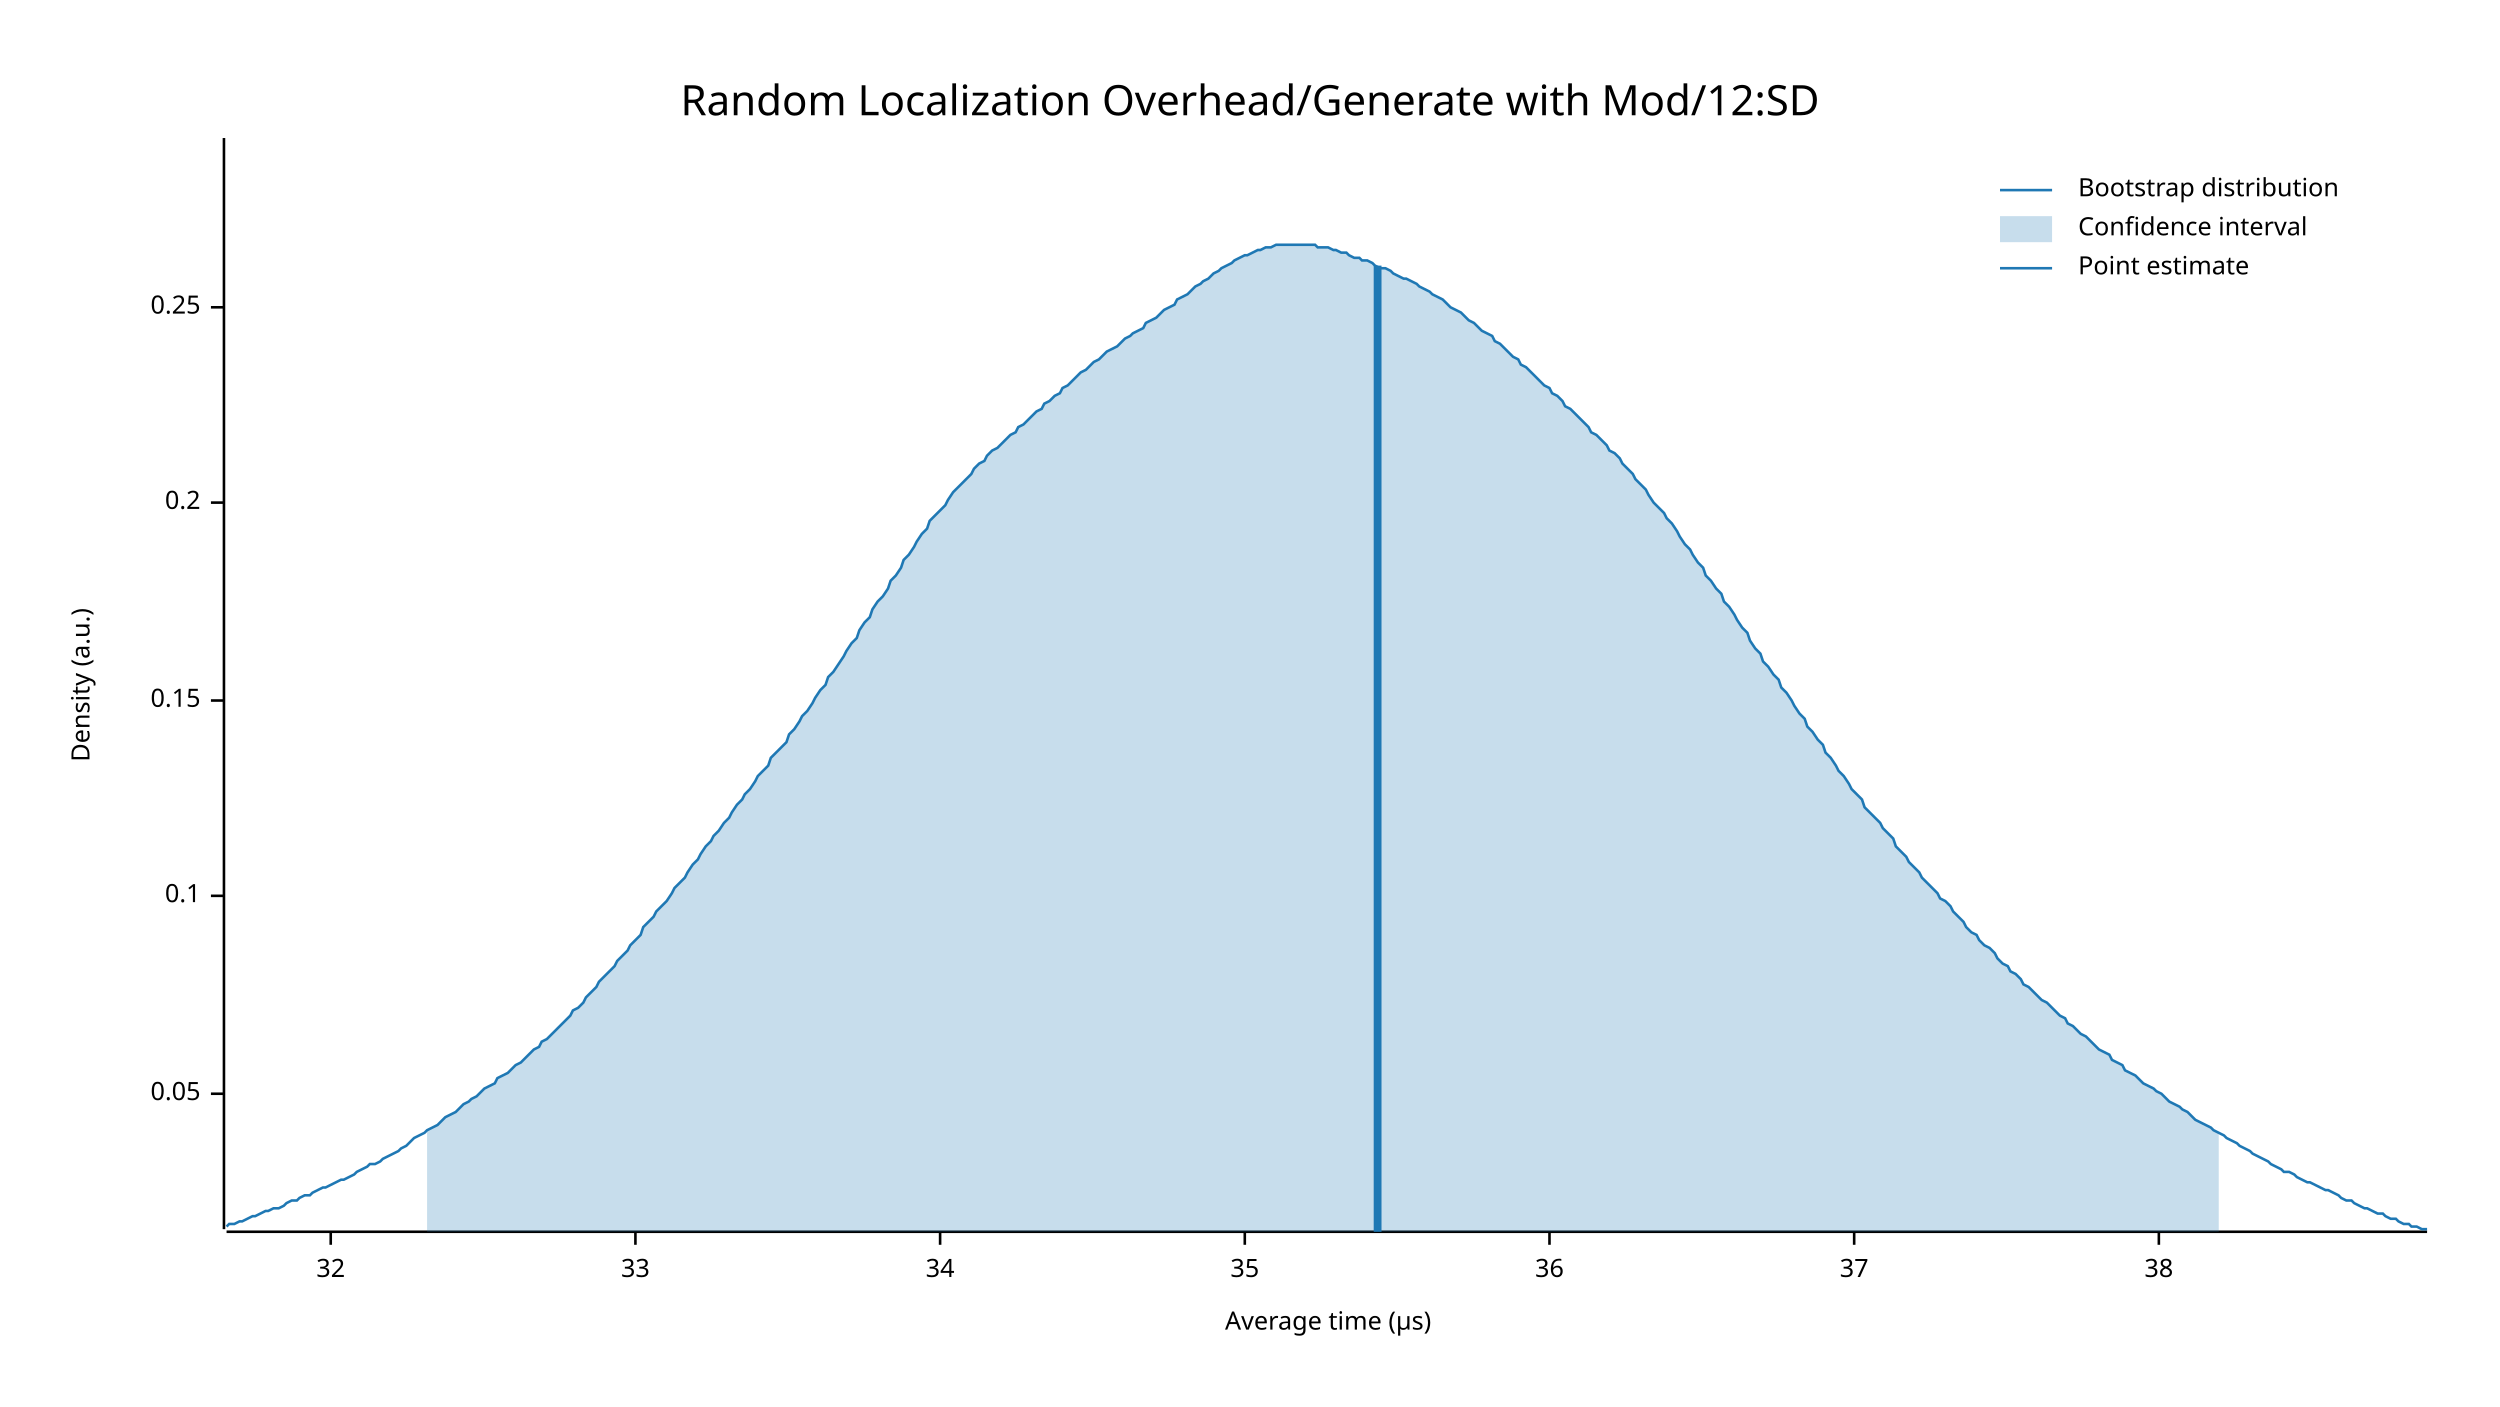
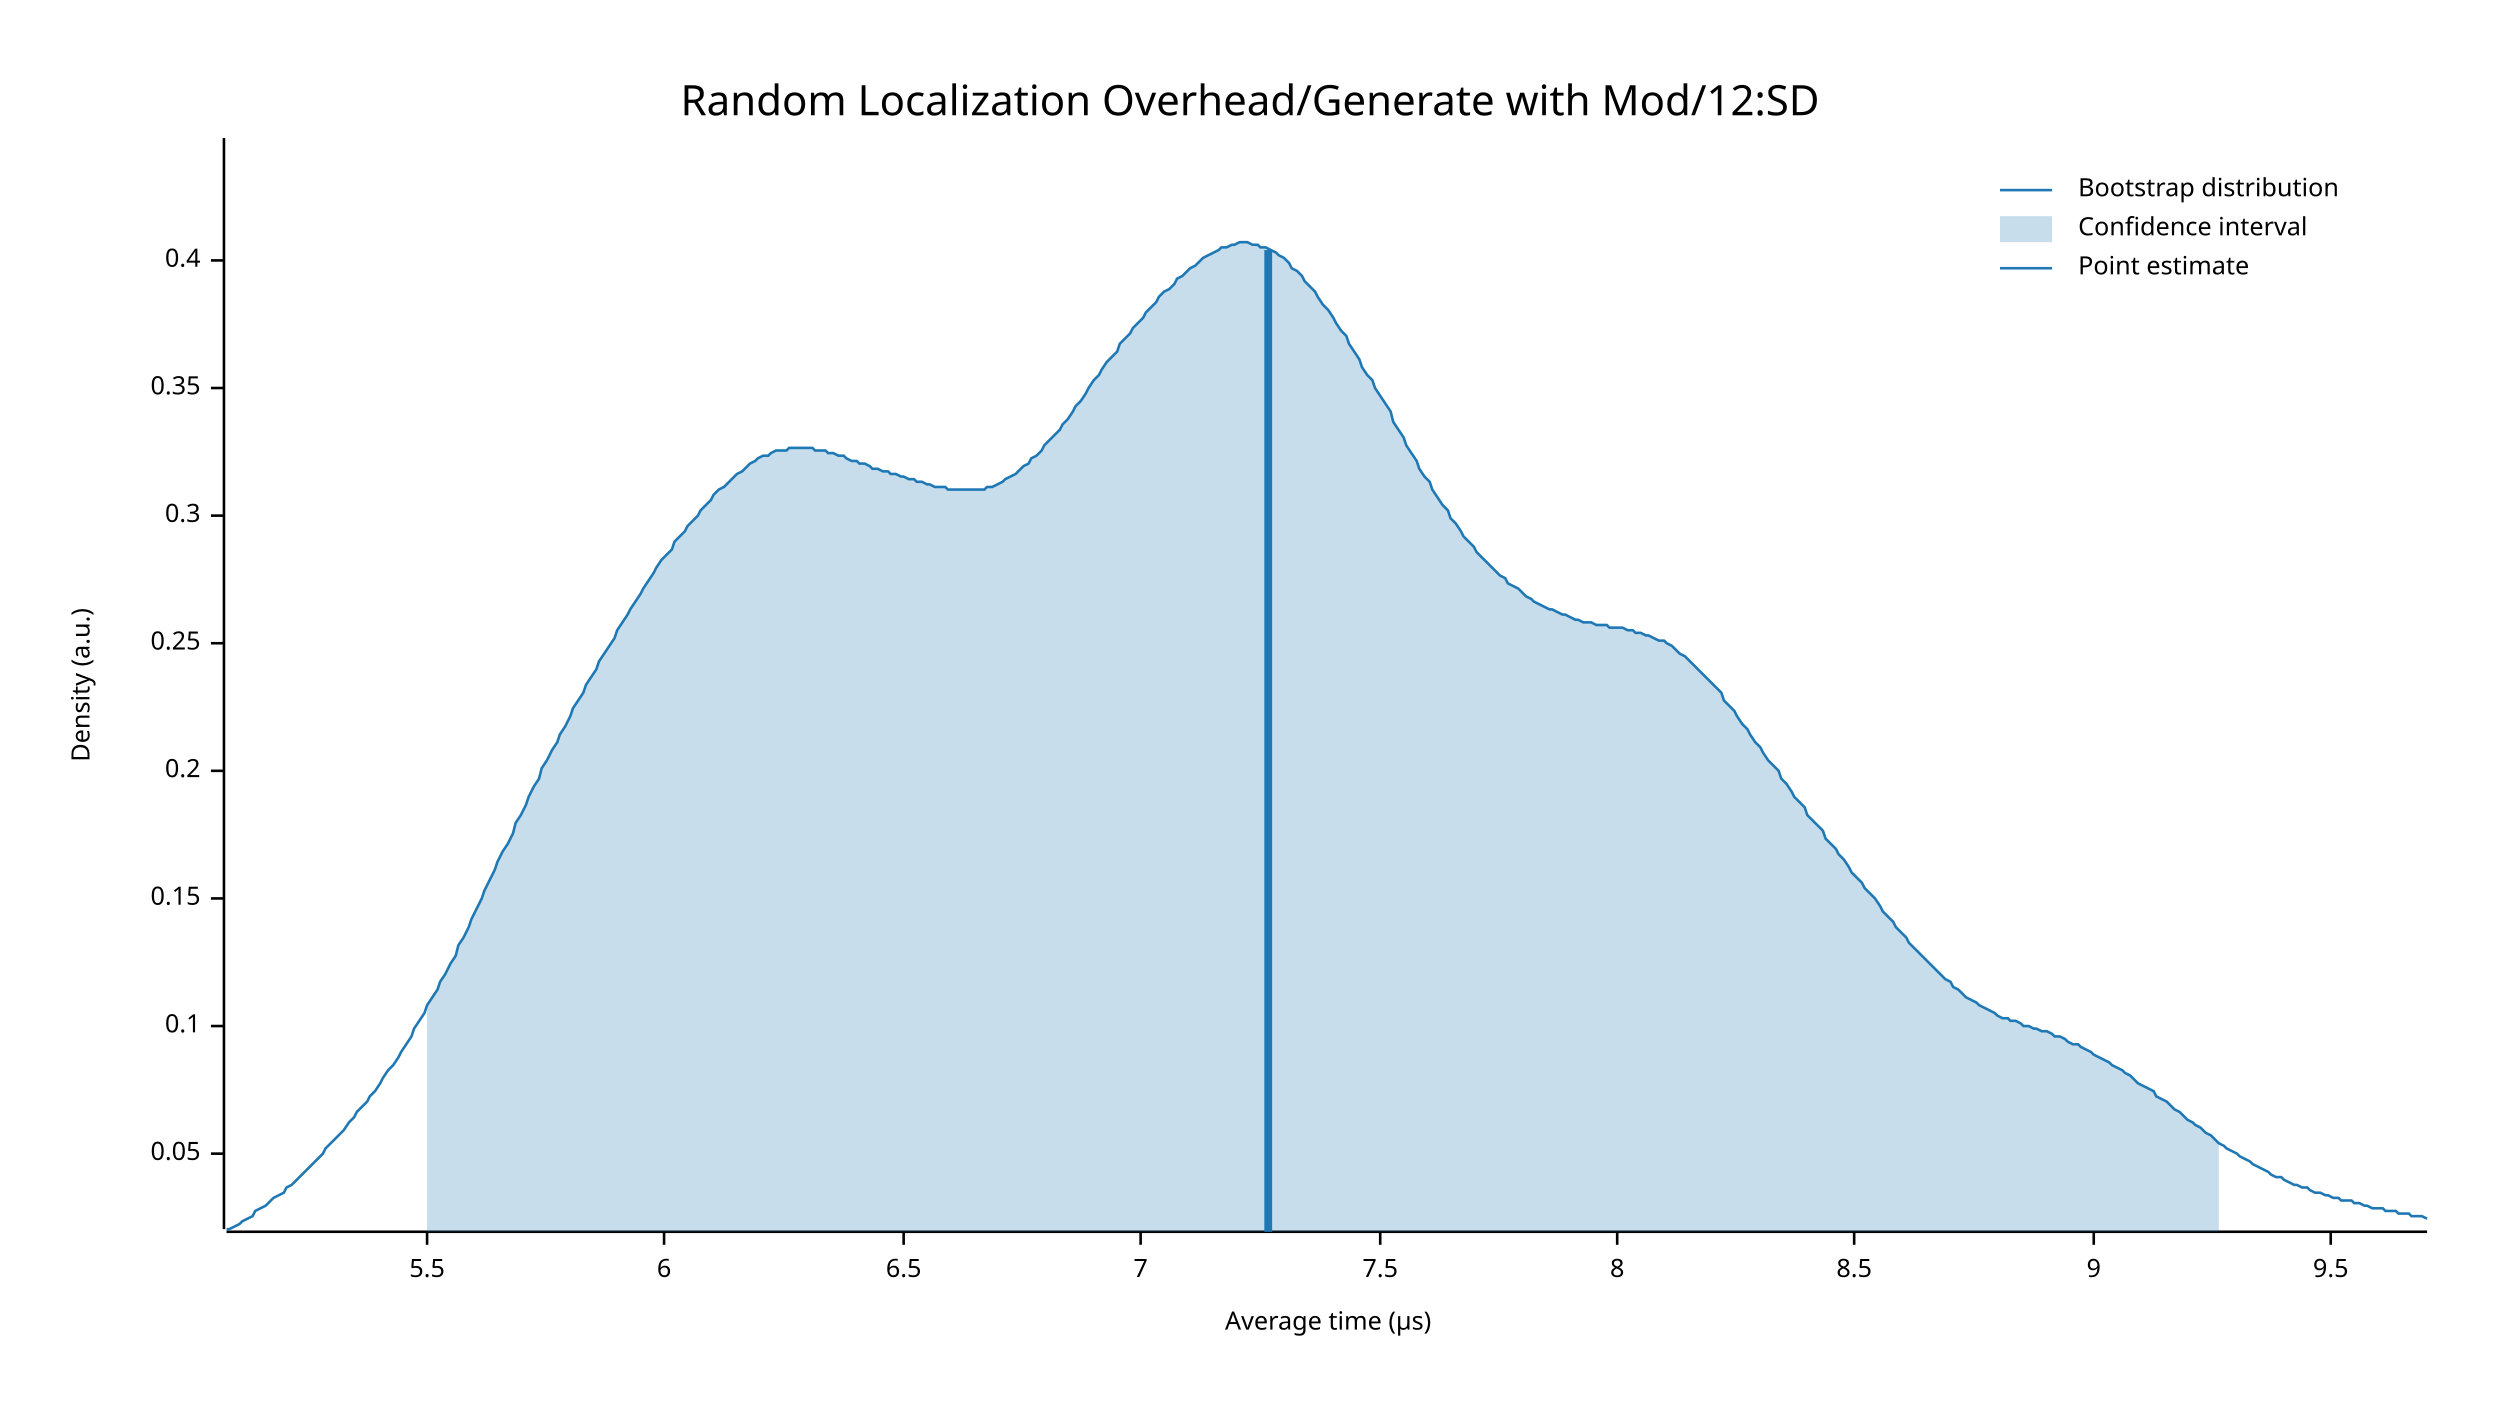
<svg xmlns="http://www.w3.org/2000/svg" width="960" height="540" viewBox="0 0 960 540">
  <text x="480" y="32" dy="0.76em" text-anchor="middle" font-family="sans-serif" font-size="16.129" opacity="1" fill="#000000">
Random Localization Overhead/Generate with Mod/12:SD
</text>
  <text x="27" y="263" dy="0.76em" text-anchor="middle" font-family="sans-serif" font-size="9.677" opacity="1" fill="#000000" transform="rotate(270, 27, 263)">
Density (a.u.)
</text>
  <text x="510" y="513" dy="-0.5ex" text-anchor="middle" font-family="sans-serif" font-size="9.677" opacity="1" fill="#000000">
Average time (µs)
</text>
  <polyline fill="none" opacity="1" stroke="#000000" stroke-width="1" points="86,53 86,472 " />
-   <text x="77" y="420" dy="0.5ex" text-anchor="end" font-family="sans-serif" font-size="9.677" opacity="1" fill="#000000">
+   <text x="77" y="443" dy="0.5ex" text-anchor="end" font-family="sans-serif" font-size="9.677" opacity="1" fill="#000000">
0.05
</text>
-   <polyline fill="none" opacity="1" stroke="#000000" stroke-width="1" points="81,420 86,420 " />
-   <text x="77" y="344" dy="0.5ex" text-anchor="end" font-family="sans-serif" font-size="9.677" opacity="1" fill="#000000">
+   <polyline fill="none" opacity="1" stroke="#000000" stroke-width="1" points="81,443 86,443 " />
+   <text x="77" y="394" dy="0.5ex" text-anchor="end" font-family="sans-serif" font-size="9.677" opacity="1" fill="#000000">
0.1
</text>
-   <polyline fill="none" opacity="1" stroke="#000000" stroke-width="1" points="81,344 86,344 " />
-   <text x="77" y="269" dy="0.5ex" text-anchor="end" font-family="sans-serif" font-size="9.677" opacity="1" fill="#000000">
+   <polyline fill="none" opacity="1" stroke="#000000" stroke-width="1" points="81,394 86,394 " />
+   <text x="77" y="345" dy="0.5ex" text-anchor="end" font-family="sans-serif" font-size="9.677" opacity="1" fill="#000000">
0.15
</text>
-   <polyline fill="none" opacity="1" stroke="#000000" stroke-width="1" points="81,269 86,269 " />
-   <text x="77" y="193" dy="0.5ex" text-anchor="end" font-family="sans-serif" font-size="9.677" opacity="1" fill="#000000">
+   <polyline fill="none" opacity="1" stroke="#000000" stroke-width="1" points="81,345 86,345 " />
+   <text x="77" y="296" dy="0.5ex" text-anchor="end" font-family="sans-serif" font-size="9.677" opacity="1" fill="#000000">
0.2
</text>
-   <polyline fill="none" opacity="1" stroke="#000000" stroke-width="1" points="81,193 86,193 " />
-   <text x="77" y="118" dy="0.5ex" text-anchor="end" font-family="sans-serif" font-size="9.677" opacity="1" fill="#000000">
+   <polyline fill="none" opacity="1" stroke="#000000" stroke-width="1" points="81,296 86,296 " />
+   <text x="77" y="247" dy="0.5ex" text-anchor="end" font-family="sans-serif" font-size="9.677" opacity="1" fill="#000000">
0.25
</text>
-   <polyline fill="none" opacity="1" stroke="#000000" stroke-width="1" points="81,118 86,118 " />
+   <polyline fill="none" opacity="1" stroke="#000000" stroke-width="1" points="81,247 86,247 " />
+   <text x="77" y="198" dy="0.5ex" text-anchor="end" font-family="sans-serif" font-size="9.677" opacity="1" fill="#000000">
+ 0.3
+ </text>
+   <polyline fill="none" opacity="1" stroke="#000000" stroke-width="1" points="81,198 86,198 " />
+   <text x="77" y="149" dy="0.5ex" text-anchor="end" font-family="sans-serif" font-size="9.677" opacity="1" fill="#000000">
+ 0.35
+ </text>
+   <polyline fill="none" opacity="1" stroke="#000000" stroke-width="1" points="81,149 86,149 " />
+   <text x="77" y="100" dy="0.5ex" text-anchor="end" font-family="sans-serif" font-size="9.677" opacity="1" fill="#000000">
+ 0.4
+ </text>
+   <polyline fill="none" opacity="1" stroke="#000000" stroke-width="1" points="81,100 86,100 " />
  <polyline fill="none" opacity="1" stroke="#000000" stroke-width="1" points="87,473 932,473 " />
-   <text x="127" y="483" dy="0.76em" text-anchor="middle" font-family="sans-serif" font-size="9.677" opacity="1" fill="#000000">
- 32
+   <text x="164" y="483" dy="0.76em" text-anchor="middle" font-family="sans-serif" font-size="9.677" opacity="1" fill="#000000">
+ 5.5
</text>
-   <polyline fill="none" opacity="1" stroke="#000000" stroke-width="1" points="127,473 127,478 " />
-   <text x="244" y="483" dy="0.76em" text-anchor="middle" font-family="sans-serif" font-size="9.677" opacity="1" fill="#000000">
- 33
+   <polyline fill="none" opacity="1" stroke="#000000" stroke-width="1" points="164,473 164,478 " />
+   <text x="255" y="483" dy="0.76em" text-anchor="middle" font-family="sans-serif" font-size="9.677" opacity="1" fill="#000000">
+ 6
</text>
-   <polyline fill="none" opacity="1" stroke="#000000" stroke-width="1" points="244,473 244,478 " />
-   <text x="361" y="483" dy="0.76em" text-anchor="middle" font-family="sans-serif" font-size="9.677" opacity="1" fill="#000000">
- 34
+   <polyline fill="none" opacity="1" stroke="#000000" stroke-width="1" points="255,473 255,478 " />
+   <text x="347" y="483" dy="0.76em" text-anchor="middle" font-family="sans-serif" font-size="9.677" opacity="1" fill="#000000">
+ 6.5
</text>
-   <polyline fill="none" opacity="1" stroke="#000000" stroke-width="1" points="361,473 361,478 " />
-   <text x="478" y="483" dy="0.76em" text-anchor="middle" font-family="sans-serif" font-size="9.677" opacity="1" fill="#000000">
- 35
+   <polyline fill="none" opacity="1" stroke="#000000" stroke-width="1" points="347,473 347,478 " />
+   <text x="438" y="483" dy="0.76em" text-anchor="middle" font-family="sans-serif" font-size="9.677" opacity="1" fill="#000000">
+ 7
</text>
-   <polyline fill="none" opacity="1" stroke="#000000" stroke-width="1" points="478,473 478,478 " />
-   <text x="595" y="483" dy="0.76em" text-anchor="middle" font-family="sans-serif" font-size="9.677" opacity="1" fill="#000000">
- 36
+   <polyline fill="none" opacity="1" stroke="#000000" stroke-width="1" points="438,473 438,478 " />
+   <text x="530" y="483" dy="0.76em" text-anchor="middle" font-family="sans-serif" font-size="9.677" opacity="1" fill="#000000">
+ 7.5
</text>
-   <polyline fill="none" opacity="1" stroke="#000000" stroke-width="1" points="595,473 595,478 " />
+   <polyline fill="none" opacity="1" stroke="#000000" stroke-width="1" points="530,473 530,478 " />
+   <text x="621" y="483" dy="0.76em" text-anchor="middle" font-family="sans-serif" font-size="9.677" opacity="1" fill="#000000">
+ 8
+ </text>
+   <polyline fill="none" opacity="1" stroke="#000000" stroke-width="1" points="621,473 621,478 " />
  <text x="712" y="483" dy="0.76em" text-anchor="middle" font-family="sans-serif" font-size="9.677" opacity="1" fill="#000000">
- 37
+ 8.5
</text>
  <polyline fill="none" opacity="1" stroke="#000000" stroke-width="1" points="712,473 712,478 " />
-   <text x="829" y="483" dy="0.76em" text-anchor="middle" font-family="sans-serif" font-size="9.677" opacity="1" fill="#000000">
- 38
+   <text x="804" y="483" dy="0.76em" text-anchor="middle" font-family="sans-serif" font-size="9.677" opacity="1" fill="#000000">
+ 9
</text>
-   <polyline fill="none" opacity="1" stroke="#000000" stroke-width="1" points="829,473 829,478 " />
-   <polyline fill="none" opacity="1" stroke="#1F78B4" stroke-width="1" points="87,471 88,470 90,470 92,469 93,469 95,468 97,467 98,467 100,466 102,465 103,465 105,464 107,464 109,463 110,462 112,461 114,461 115,460 117,459 119,459 120,458 122,457 124,456 125,456 127,455 129,454 131,453 132,453 134,452 136,451 137,450 139,449 141,448 142,447 144,447 146,446 147,445 149,444 151,443 153,442 154,441 156,440 158,438 159,437 161,436 163,435 164,434 166,433 168,432 169,431 171,429 173,428 175,427 176,426 178,424 180,423 181,422 183,421 185,419 186,418 188,417 190,416 191,414 193,413 195,412 197,410 198,409 200,408 202,406 203,405 205,403 207,402 208,400 210,399 212,397 214,395 215,394 217,392 219,390 220,388 222,387 224,385 225,383 227,381 229,379 230,377 232,375 234,373 236,371 237,369 239,367 241,365 242,363 244,361 246,359 247,356 249,354 251,352 252,350 254,348 256,346 258,343 259,341 261,339 263,337 264,335 266,332 268,330 269,328 271,325 273,323 274,321 276,319 278,316 280,314 281,312 283,309 285,307 286,305 288,303 290,300 291,298 293,296 295,294 296,291 298,289 300,287 302,285 303,282 305,280 307,277 308,275 310,273 312,270 313,268 315,265 317,263 318,260 320,258 322,255 324,252 325,250 327,247 329,245 330,242 332,239 334,237 335,234 337,231 339,229 341,226 342,223 344,221 346,218 347,215 349,213 351,210 352,208 354,205 356,203 357,200 359,198 361,196 363,194 364,192 366,189 368,187 369,186 371,184 373,182 374,180 376,178 378,177 379,175 381,173 383,172 385,170 386,169 388,167 390,166 391,164 393,163 395,161 396,160 398,158 400,157 401,155 403,154 405,152 407,151 408,149 410,148 412,146 413,145 415,143 417,142 418,141 420,139 422,138 423,137 425,135 427,134 429,133 430,132 432,130 434,129 435,128 437,127 439,126 440,124 442,123 444,122 445,121 447,119 449,118 451,117 452,115 454,114 456,113 457,112 459,110 461,109 462,108 464,107 466,105 468,104 469,103 471,102 473,101 474,100 476,99 478,98 479,98 481,97 483,96 484,96 486,95 488,95 490,94 491,94 493,94 495,94 496,94 498,94 500,94 501,94 503,94 505,94 506,95 508,95 510,95 512,96 513,96 515,97 517,97 518,98 520,99 522,99 523,100 525,100 527,101 528,102 530,103 532,103 534,104 535,105 537,106 539,107 540,107 542,108 544,109 545,110 547,111 549,112 550,113 552,114 554,115 556,117 557,118 559,119 561,120 562,121 564,123 566,124 567,125 569,127 571,128 573,129 574,131 576,132 578,134 579,135 581,137 583,138 584,140 586,141 588,143 589,144 591,146 593,148 595,149 596,151 598,152 600,154 601,156 603,157 605,159 606,160 608,162 610,164 611,166 613,167 615,169 617,171 618,173 620,174 622,176 623,178 625,180 627,182 628,184 630,186 632,188 633,190 635,193 637,195 639,197 640,199 642,201 644,204 645,206 647,209 649,211 650,213 652,216 654,218 655,221 657,223 659,226 661,228 662,231 664,233 666,236 667,238 669,241 671,243 672,246 674,249 676,251 677,254 679,256 681,259 683,261 684,264 686,266 688,269 689,271 691,274 693,276 694,279 696,281 698,284 700,286 701,289 703,291 705,294 706,296 708,298 710,301 711,303 713,305 715,307 716,310 718,312 720,314 722,316 723,318 725,320 727,322 728,325 730,327 732,329 733,331 735,333 737,335 738,337 740,339 742,341 744,343 745,345 747,346 749,348 750,350 752,352 754,354 755,356 757,358 759,359 760,361 762,363 764,364 766,366 767,368 769,370 771,371 772,373 774,374 776,376 777,378 779,379 781,381 782,382 784,384 786,385 788,387 789,388 791,390 793,391 794,393 796,394 798,396 799,397 801,398 803,400 804,401 806,403 808,404 810,405 811,407 813,408 815,409 816,411 818,412 820,413 821,414 823,416 825,417 827,418 828,419 830,420 832,422 833,423 835,424 837,425 838,426 840,427 842,429 843,430 845,431 847,432 849,433 850,434 852,435 854,436 855,437 857,438 859,439 860,440 862,441 864,442 865,443 867,444 869,445 871,446 872,447 874,448 876,449 877,450 879,450 881,451 882,452 884,453 886,454 887,454 889,455 891,456 893,457 894,457 896,458 898,459 899,460 901,461 903,461 904,462 906,463 908,464 909,464 911,465 913,466 915,466 916,467 918,468 920,468 921,469 923,470 925,470 926,471 928,471 930,472 932,472 " />
-   <polygon opacity="0.25" fill="#1F78B4" points="164,434 166,433 168,432 169,431 171,429 173,428 175,427 176,426 178,424 180,423 181,422 183,421 185,419 186,418 188,417 190,416 191,414 193,413 195,412 197,410 198,409 200,408 202,406 203,405 205,403 207,402 208,400 210,399 212,397 214,395 215,394 217,392 219,390 220,388 222,387 224,385 225,383 227,381 229,379 230,377 232,375 234,373 236,371 237,369 239,367 241,365 242,363 244,361 246,359 247,356 249,354 251,352 252,350 254,348 256,346 258,343 259,341 261,339 263,337 264,335 266,332 268,330 269,328 271,325 273,323 274,321 276,319 278,316 280,314 281,312 283,309 285,307 286,305 288,303 290,300 291,298 293,296 295,294 296,291 298,289 300,287 302,285 303,282 305,280 307,277 308,275 310,273 312,270 313,268 315,265 317,263 318,260 320,258 322,255 324,252 325,250 327,247 329,245 330,242 332,239 334,237 335,234 337,231 339,229 341,226 342,223 344,221 346,218 347,215 349,213 351,210 352,208 354,205 356,203 357,200 359,198 361,196 363,194 364,192 366,189 368,187 369,186 371,184 373,182 374,180 376,178 378,177 379,175 381,173 383,172 385,170 386,169 388,167 390,166 391,164 393,163 395,161 396,160 398,158 400,157 401,155 403,154 405,152 407,151 408,149 410,148 412,146 413,145 415,143 417,142 418,141 420,139 422,138 423,137 425,135 427,134 429,133 430,132 432,130 434,129 435,128 437,127 439,126 440,124 442,123 444,122 445,121 447,119 449,118 451,117 452,115 454,114 456,113 457,112 459,110 461,109 462,108 464,107 466,105 468,104 469,103 471,102 473,101 474,100 476,99 478,98 479,98 481,97 483,96 484,96 486,95 488,95 490,94 491,94 493,94 495,94 496,94 498,94 500,94 501,94 503,94 505,94 506,95 508,95 510,95 512,96 513,96 515,97 517,97 518,98 520,99 522,99 523,100 525,100 527,101 528,102 530,103 532,103 534,104 535,105 537,106 539,107 540,107 542,108 544,109 545,110 547,111 549,112 550,113 552,114 554,115 556,117 557,118 559,119 561,120 562,121 564,123 566,124 567,125 569,127 571,128 573,129 574,131 576,132 578,134 579,135 581,137 583,138 584,140 586,141 588,143 589,144 591,146 593,148 595,149 596,151 598,152 600,154 601,156 603,157 605,159 606,160 608,162 610,164 611,166 613,167 615,169 617,171 618,173 620,174 622,176 623,178 625,180 627,182 628,184 630,186 632,188 633,190 635,193 637,195 639,197 640,199 642,201 644,204 645,206 647,209 649,211 650,213 652,216 654,218 655,221 657,223 659,226 661,228 662,231 664,233 666,236 667,238 669,241 671,243 672,246 674,249 676,251 677,254 679,256 681,259 683,261 684,264 686,266 688,269 689,271 691,274 693,276 694,279 696,281 698,284 700,286 701,289 703,291 705,294 706,296 708,298 710,301 711,303 713,305 715,307 716,310 718,312 720,314 722,316 723,318 725,320 727,322 728,325 730,327 732,329 733,331 735,333 737,335 738,337 740,339 742,341 744,343 745,345 747,346 749,348 750,350 752,352 754,354 755,356 757,358 759,359 760,361 762,363 764,364 766,366 767,368 769,370 771,371 772,373 774,374 776,376 777,378 779,379 781,381 782,382 784,384 786,385 788,387 789,388 791,390 793,391 794,393 796,394 798,396 799,397 801,398 803,400 804,401 806,403 808,404 810,405 811,407 813,408 815,409 816,411 818,412 820,413 821,414 823,416 825,417 827,418 828,419 830,420 832,422 833,423 835,424 837,425 838,426 840,427 842,429 843,430 845,431 847,432 849,433 850,434 852,435 852,473 164,473 " />
-   <polyline fill="none" opacity="1" stroke="#1F78B4" stroke-width="3" points="529,473 529,102 " />
+   <polyline fill="none" opacity="1" stroke="#000000" stroke-width="1" points="804,473 804,478 " />
+   <text x="895" y="483" dy="0.76em" text-anchor="middle" font-family="sans-serif" font-size="9.677" opacity="1" fill="#000000">
+ 9.5
+ </text>
+   <polyline fill="none" opacity="1" stroke="#000000" stroke-width="1" points="895,473 895,478 " />
+   <polyline fill="none" opacity="1" stroke="#1F78B4" stroke-width="1" points="87,472 88,472 90,471 92,470 93,469 95,468 97,467 98,465 100,464 102,463 103,462 105,460 107,459 109,458 110,456 112,455 114,453 115,452 117,450 119,448 120,447 122,445 124,443 125,441 127,439 129,437 131,435 132,434 134,431 136,429 137,427 139,425 141,423 142,421 144,419 146,416 147,414 149,411 151,409 153,406 154,404 156,401 158,398 159,395 161,392 163,389 164,386 166,383 168,380 169,377 171,374 173,370 175,367 176,363 178,360 180,356 181,353 183,349 185,345 186,342 188,338 190,334 191,331 193,327 195,324 197,320 198,316 200,313 202,309 203,306 205,302 207,299 208,295 210,292 212,288 214,285 215,282 217,279 219,275 220,272 222,269 224,266 225,263 227,260 229,257 230,254 232,251 234,248 236,245 237,242 239,239 241,236 242,234 244,231 246,228 247,226 249,223 251,220 252,218 254,215 256,213 258,211 259,208 261,206 263,204 264,202 266,200 268,198 269,196 271,194 273,192 274,190 276,188 278,187 280,185 281,184 283,182 285,181 286,180 288,178 290,177 291,176 293,175 295,175 296,174 298,173 300,173 302,173 303,172 305,172 307,172 308,172 310,172 312,172 313,173 315,173 317,173 318,174 320,174 322,175 324,175 325,176 327,177 329,177 330,178 332,178 334,179 335,180 337,180 339,181 341,181 342,182 344,182 346,183 347,183 349,184 351,184 352,185 354,185 356,186 357,186 359,187 361,187 363,187 364,188 366,188 368,188 369,188 371,188 373,188 374,188 376,188 378,188 379,187 381,187 383,186 385,185 386,184 388,183 390,182 391,181 393,179 395,178 396,176 398,175 400,173 401,171 403,169 405,167 407,165 408,163 410,161 412,158 413,156 415,154 417,151 418,149 420,146 422,144 423,142 425,139 427,137 429,135 430,132 432,130 434,128 435,126 437,124 439,122 440,120 442,118 444,116 445,114 447,112 449,111 451,109 452,107 454,106 456,104 457,103 459,102 461,100 462,99 464,98 466,97 468,96 469,95 471,95 473,94 474,94 476,93 478,93 479,93 481,94 483,94 484,95 486,95 488,96 490,97 491,98 493,99 495,101 496,103 498,104 500,106 501,108 503,110 505,112 506,114 508,117 510,119 512,122 513,124 515,127 517,129 518,132 520,135 522,138 523,141 525,144 527,146 528,149 530,152 532,155 534,158 535,162 537,165 539,168 540,171 542,174 544,177 545,180 547,183 549,185 550,188 552,191 554,194 556,196 557,199 559,201 561,204 562,206 564,208 566,210 567,212 569,214 571,216 573,218 574,219 576,221 578,222 579,224 581,225 583,226 584,227 586,229 588,230 589,231 591,232 593,233 595,234 596,234 598,235 600,236 601,236 603,237 605,238 606,238 608,239 610,239 611,239 613,240 615,240 617,240 618,241 620,241 622,241 623,241 625,242 627,242 628,243 630,243 632,244 633,244 635,245 637,246 639,246 640,247 642,248 644,250 645,251 647,252 649,254 650,255 652,257 654,259 655,260 657,262 659,264 661,266 662,269 664,271 666,273 667,275 669,278 671,280 672,282 674,285 676,287 677,289 679,292 681,294 683,296 684,299 686,301 688,304 689,306 691,308 693,310 694,313 696,315 698,317 700,319 701,322 703,324 705,326 706,328 708,330 710,333 711,335 713,337 715,339 716,341 718,343 720,345 722,348 723,350 725,352 727,354 728,356 730,358 732,360 733,362 735,364 737,366 738,367 740,369 742,371 744,373 745,374 747,376 749,377 750,379 752,380 754,382 755,383 757,384 759,385 760,386 762,387 764,388 766,389 767,390 769,391 771,391 772,392 774,392 776,393 777,394 779,394 781,395 782,395 784,396 786,396 788,397 789,398 791,398 793,399 794,400 796,401 798,401 799,402 801,403 803,404 804,405 806,406 808,407 810,408 811,409 813,410 815,411 816,412 818,413 820,415 821,416 823,417 825,418 827,419 828,421 830,422 832,423 833,424 835,426 837,427 838,428 840,430 842,431 843,432 845,433 847,435 849,436 850,437 852,439 854,440 855,441 857,442 859,443 860,444 862,445 864,446 865,447 867,448 869,449 871,450 872,451 874,452 876,452 877,453 879,454 881,455 882,455 884,456 886,456 887,457 889,458 891,458 893,459 894,459 896,460 898,460 899,461 901,461 903,461 904,462 906,462 908,463 909,463 911,464 913,464 915,464 916,465 918,465 920,465 921,466 923,466 925,466 926,467 928,467 930,467 932,468 " />
+   <polygon opacity="0.25" fill="#1F78B4" points="164,386 166,383 168,380 169,377 171,374 173,370 175,367 176,363 178,360 180,356 181,353 183,349 185,345 186,342 188,338 190,334 191,331 193,327 195,324 197,320 198,316 200,313 202,309 203,306 205,302 207,299 208,295 210,292 212,288 214,285 215,282 217,279 219,275 220,272 222,269 224,266 225,263 227,260 229,257 230,254 232,251 234,248 236,245 237,242 239,239 241,236 242,234 244,231 246,228 247,226 249,223 251,220 252,218 254,215 256,213 258,211 259,208 261,206 263,204 264,202 266,200 268,198 269,196 271,194 273,192 274,190 276,188 278,187 280,185 281,184 283,182 285,181 286,180 288,178 290,177 291,176 293,175 295,175 296,174 298,173 300,173 302,173 303,172 305,172 307,172 308,172 310,172 312,172 313,173 315,173 317,173 318,174 320,174 322,175 324,175 325,176 327,177 329,177 330,178 332,178 334,179 335,180 337,180 339,181 341,181 342,182 344,182 346,183 347,183 349,184 351,184 352,185 354,185 356,186 357,186 359,187 361,187 363,187 364,188 366,188 368,188 369,188 371,188 373,188 374,188 376,188 378,188 379,187 381,187 383,186 385,185 386,184 388,183 390,182 391,181 393,179 395,178 396,176 398,175 400,173 401,171 403,169 405,167 407,165 408,163 410,161 412,158 413,156 415,154 417,151 418,149 420,146 422,144 423,142 425,139 427,137 429,135 430,132 432,130 434,128 435,126 437,124 439,122 440,120 442,118 444,116 445,114 447,112 449,111 451,109 452,107 454,106 456,104 457,103 459,102 461,100 462,99 464,98 466,97 468,96 469,95 471,95 473,94 474,94 476,93 478,93 479,93 481,94 483,94 484,95 486,95 488,96 490,97 491,98 493,99 495,101 496,103 498,104 500,106 501,108 503,110 505,112 506,114 508,117 510,119 512,122 513,124 515,127 517,129 518,132 520,135 522,138 523,141 525,144 527,146 528,149 530,152 532,155 534,158 535,162 537,165 539,168 540,171 542,174 544,177 545,180 547,183 549,185 550,188 552,191 554,194 556,196 557,199 559,201 561,204 562,206 564,208 566,210 567,212 569,214 571,216 573,218 574,219 576,221 578,222 579,224 581,225 583,226 584,227 586,229 588,230 589,231 591,232 593,233 595,234 596,234 598,235 600,236 601,236 603,237 605,238 606,238 608,239 610,239 611,239 613,240 615,240 617,240 618,241 620,241 622,241 623,241 625,242 627,242 628,243 630,243 632,244 633,244 635,245 637,246 639,246 640,247 642,248 644,250 645,251 647,252 649,254 650,255 652,257 654,259 655,260 657,262 659,264 661,266 662,269 664,271 666,273 667,275 669,278 671,280 672,282 674,285 676,287 677,289 679,292 681,294 683,296 684,299 686,301 688,304 689,306 691,308 693,310 694,313 696,315 698,317 700,319 701,322 703,324 705,326 706,328 708,330 710,333 711,335 713,337 715,339 716,341 718,343 720,345 722,348 723,350 725,352 727,354 728,356 730,358 732,360 733,362 735,364 737,366 738,367 740,369 742,371 744,373 745,374 747,376 749,377 750,379 752,380 754,382 755,383 757,384 759,385 760,386 762,387 764,388 766,389 767,390 769,391 771,391 772,392 774,392 776,393 777,394 779,394 781,395 782,395 784,396 786,396 788,397 789,398 791,398 793,399 794,400 796,401 798,401 799,402 801,403 803,404 804,405 806,406 808,407 810,408 811,409 813,410 815,411 816,412 818,413 820,415 821,416 823,417 825,418 827,419 828,421 830,422 832,423 833,424 835,426 837,427 838,428 840,430 842,431 843,432 845,433 847,435 849,436 850,437 852,439 852,473 164,473 " />
+   <polyline fill="none" opacity="1" stroke="#1F78B4" stroke-width="3" points="487,473 487,96 " />
  <text x="798" y="68" dy="0.76em" text-anchor="start" font-family="sans-serif" font-size="9.677" opacity="1" fill="#000000">
Bootstrap distribution
</text>
  <text x="798" y="83" dy="0.76em" text-anchor="start" font-family="sans-serif" font-size="9.677" opacity="1" fill="#000000">
Confidence interval
</text>
  <text x="798" y="98" dy="0.76em" text-anchor="start" font-family="sans-serif" font-size="9.677" opacity="1" fill="#000000">
Point estimate
</text>
  <polyline fill="none" opacity="1" stroke="#1F78B4" stroke-width="1" points="768,73 788,73 " />
  <rect x="768" y="83" width="20" height="10" opacity="0.25" fill="#1F78B4" stroke="none" />
  <polyline fill="none" opacity="1" stroke="#1F78B4" stroke-width="1" points="768,103 788,103 " />
</svg>
